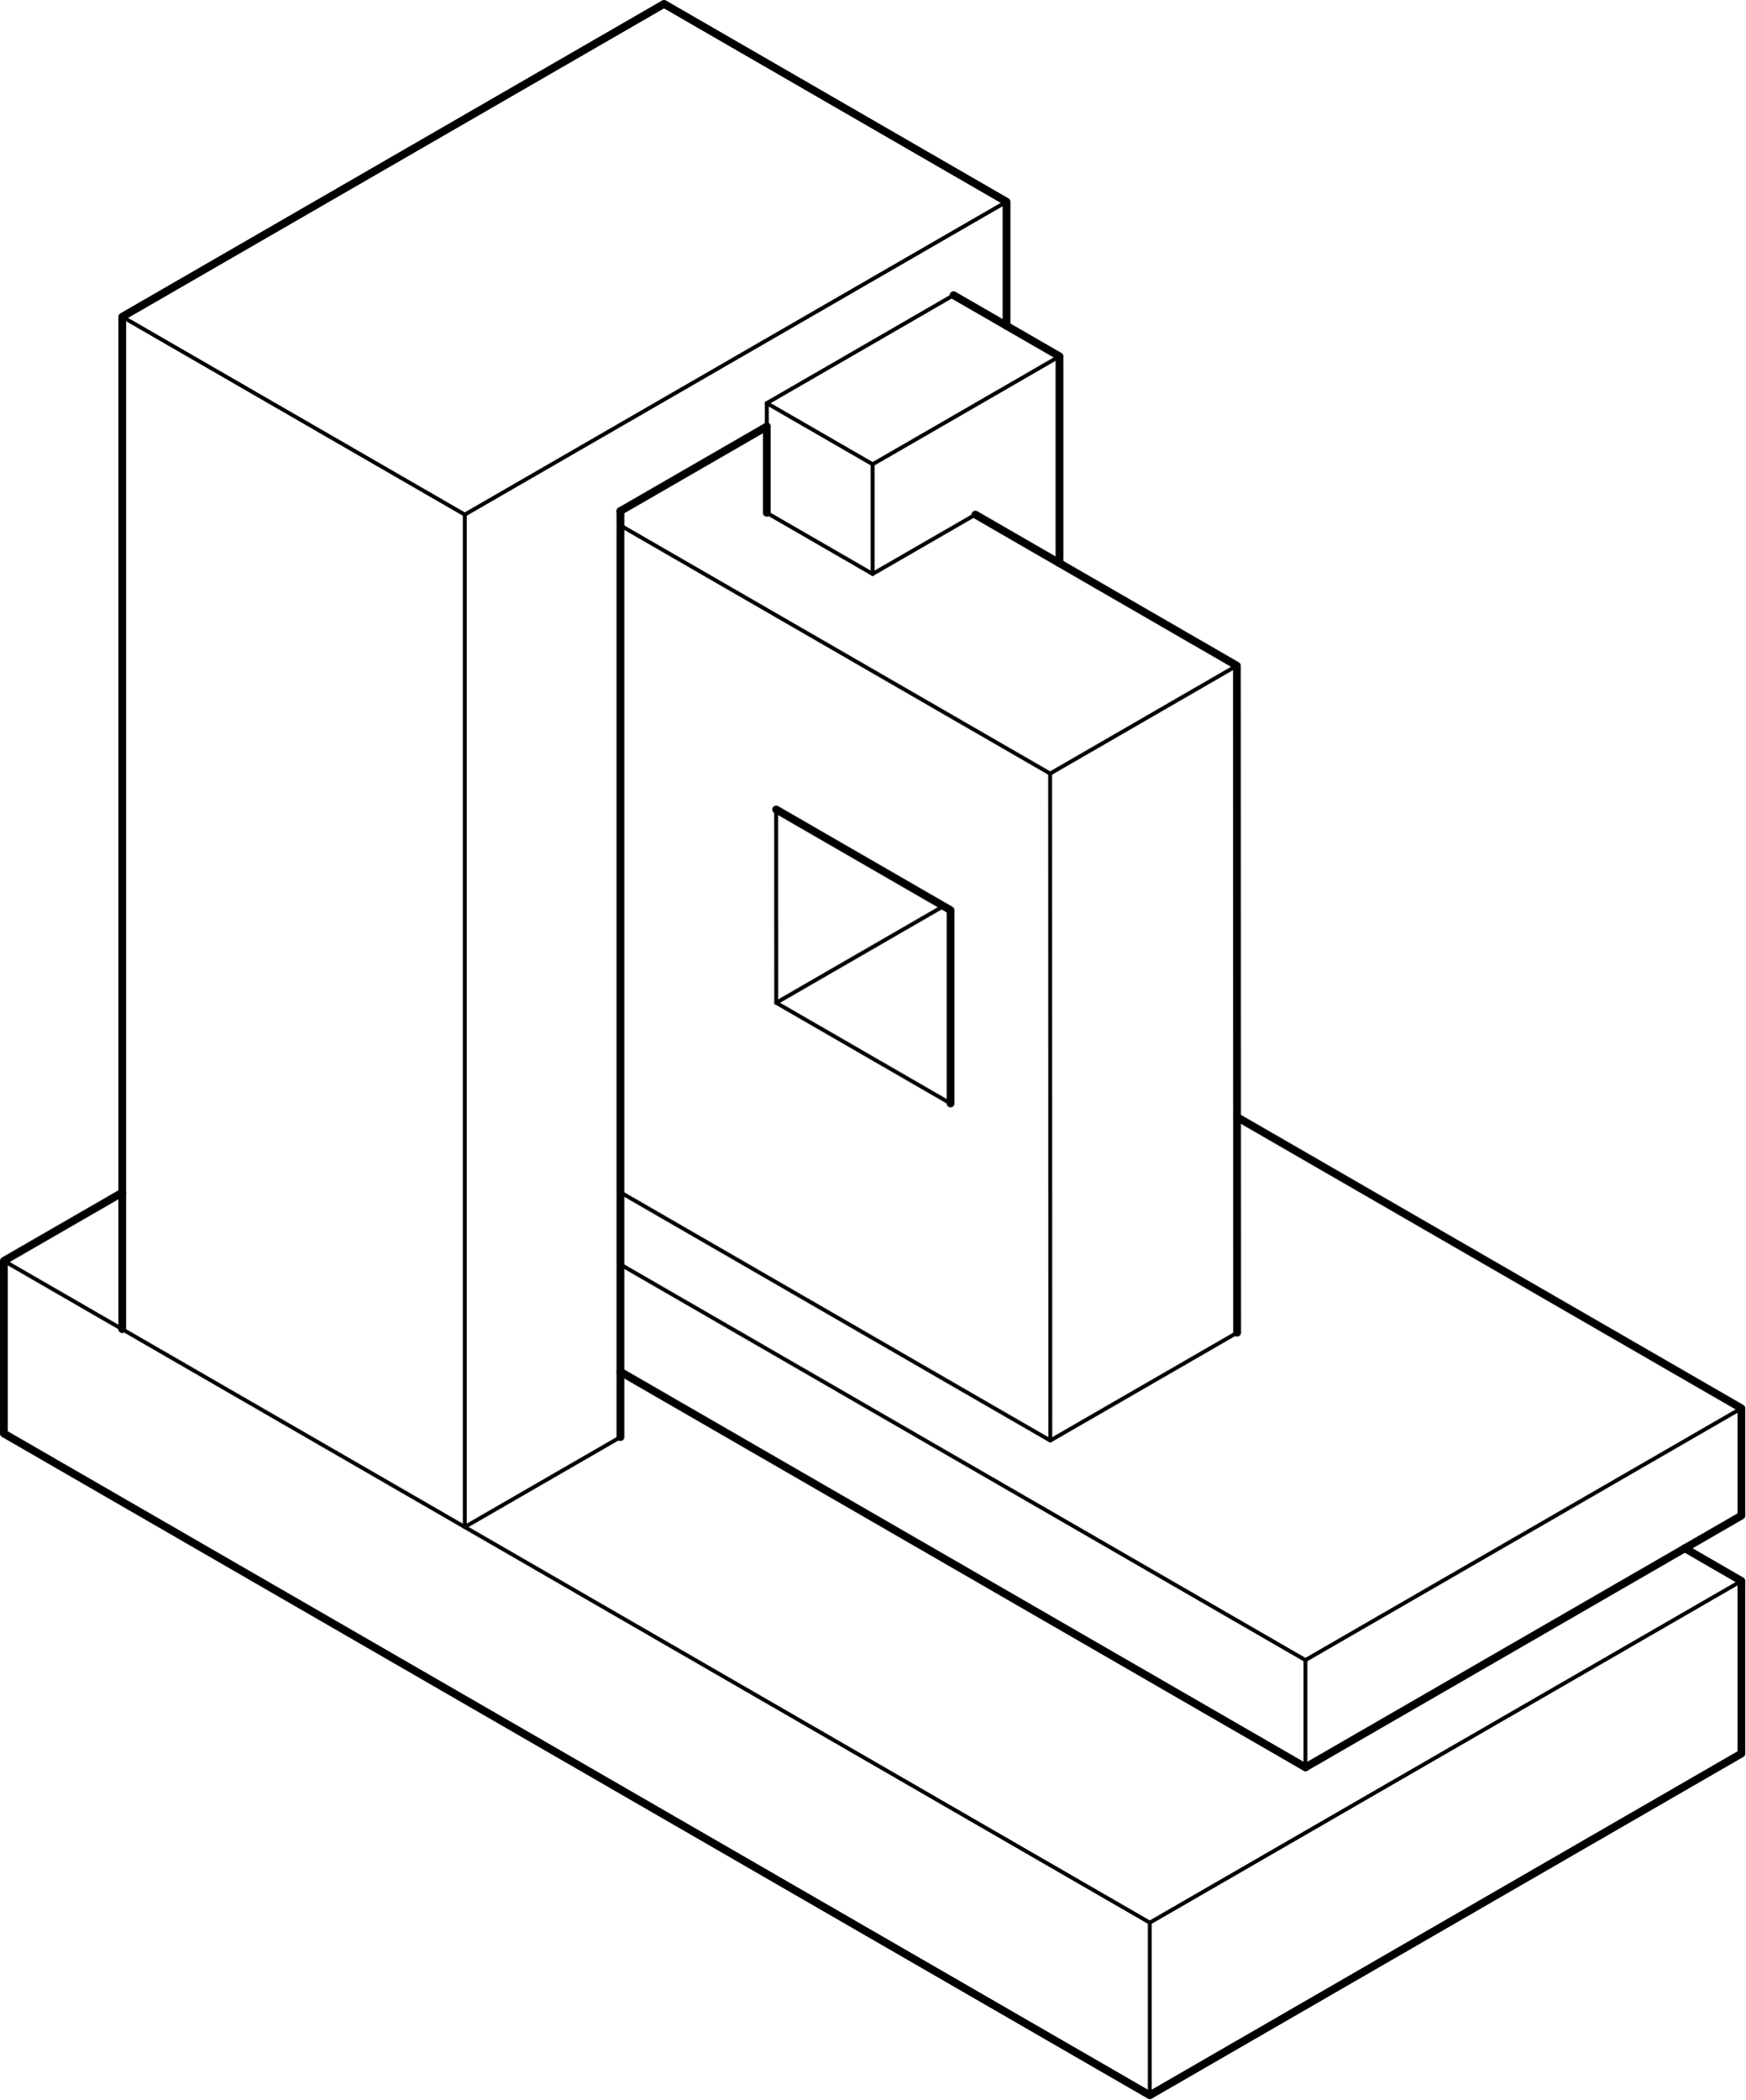
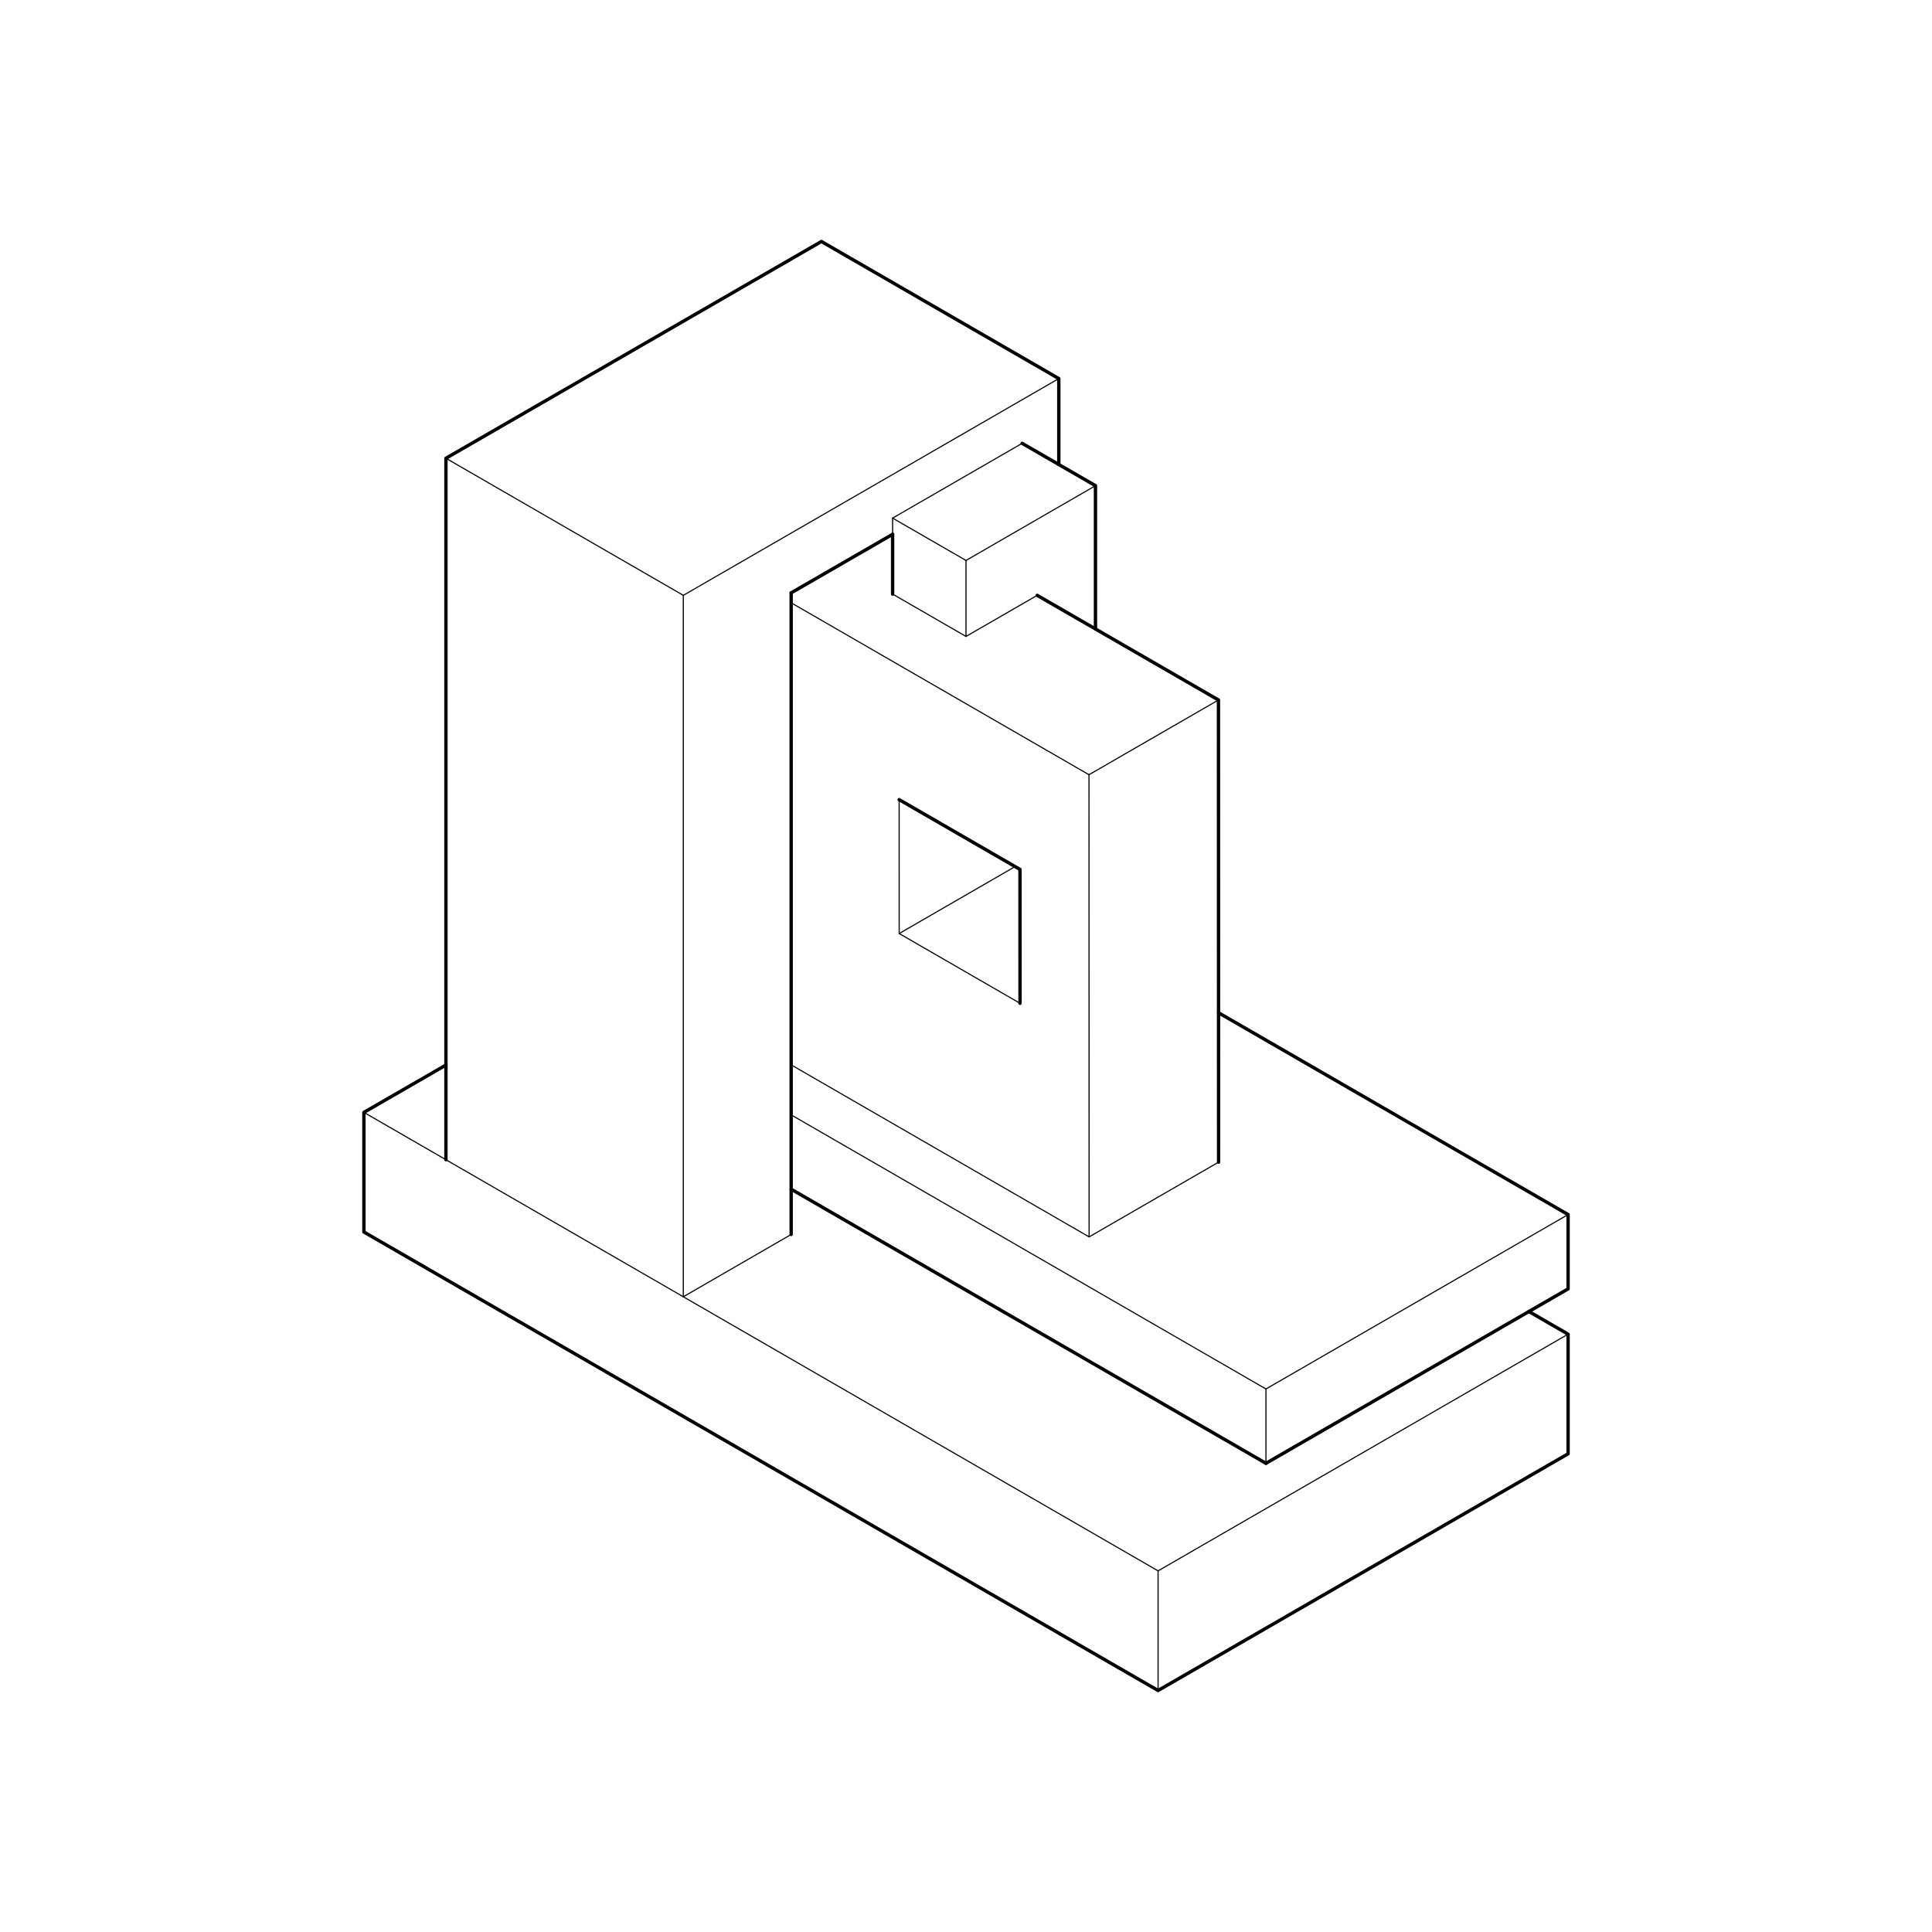
- <svg xmlns="http://www.w3.org/2000/svg" viewBox="0 0 224.15 269.52">
-   <defs>
-     <style>.cls-1,.cls-2{fill:none;stroke:#000;stroke-linecap:round;stroke-linejoin:round;}.cls-2{stroke-width:0.5px;}</style>
-   </defs>
+ <svg xmlns="http://www.w3.org/2000/svg" version="1.1" x="0px" y="0px" viewBox="0 0 432 432" style="enable-background:new 0 0 432 432;" xml:space="preserve">
+   <style type="text/css">
+ 	.st0{fill:none;stroke:#000000;stroke-width:0.75;stroke-linecap:round;stroke-linejoin:round;}
+ 	.st1{fill:none;stroke:#000000;stroke-width:0.25;stroke-linecap:round;stroke-linejoin:round;}
+ 	.st2{display:none;}
+ </style>
  <g id="Wide">
-     <polyline class="cls-1" points="129.27 41.83 129.27 25.9 85.28 0.5 15.7 40.67 15.7 170.66" />
-     <polyline class="cls-1" points="167.66 226.92 223.65 194.6 223.65 180.82 158.88 143.43" />
-     <line class="cls-1" x1="167.66" y1="226.92" x2="79.68" y2="176.13" />
-     <line class="cls-1" x1="98.48" y1="54.76" x2="98.48" y2="65.84" />
-     <line class="cls-1" x1="79.68" y1="184.52" x2="79.68" y2="65.61" />
-     <line class="cls-1" x1="79.68" y1="65.61" x2="98.48" y2="54.76" />
-     <polyline class="cls-1" points="122.47 37.9 136.07 45.75 136.07 72.3" />
-     <polyline class="cls-1" points="125.27 66.07 158.86 85.47 158.89 171.11" />
-     <polyline class="cls-1" points="99.68 103.93 122.08 116.86 122.08 141.68" />
-     <polyline class="cls-1" points="15.7 153.12 0.5 161.89 0.5 184.06 147.67 269.02 223.65 225.15 223.65 202.99 216.38 198.79" />
+     <polyline class="st0" points="236.75,103.87 236.75,84.65 183.67,54 99.71,102.47 99.71,259.32  " />
+     <polyline class="st0" points="283.07,327.2 350.63,288.2 350.63,271.58 272.47,226.46  " />
+     <line class="st0" x1="283.07" y1="327.2" x2="176.91" y2="265.91" />
+     <line class="st0" x1="199.59" y1="119.47" x2="199.59" y2="132.84" />
+     <line class="st0" x1="176.91" y1="276.03" x2="176.91" y2="132.56" />
+     <line class="st0" x1="176.91" y1="132.56" x2="199.59" y2="119.47" />
+     <polyline class="st0" points="228.55,99.13 244.95,108.6 244.95,140.64  " />
+     <polyline class="st0" points="231.92,133.12 272.45,156.52 272.48,259.86  " />
+     <polyline class="st0" points="201.05,178.8 228.07,194.4 228.08,224.34  " />
+     <polyline class="st0" points="99.71,238.15 81.37,248.73 81.37,275.48 258.95,378 350.63,325.07 350.63,298.32 341.86,293.26  " />
  </g>
  <g id="Medium">
-     <polyline class="cls-2" points="79.68 162.35 167.66 213.15 223.65 180.82" />
-     <line class="cls-2" x1="99.69" y1="128.75" x2="121.18" y2="116.34" />
-     <polyline class="cls-2" points="0.5 161.89 147.67 246.86 147.67 269.02" />
-     <line class="cls-2" x1="125.27" y1="66.07" x2="112.07" y2="73.69" />
-     <line class="cls-2" x1="112.07" y1="59.61" x2="136.07" y2="45.75" />
-     <polyline class="cls-2" points="98.48 51.76 112.07 59.6 112.07 73.69 98.48 65.84" />
-     <line class="cls-2" x1="98.48" y1="51.76" x2="122.47" y2="37.9" />
-     <line class="cls-2" x1="59.69" y1="66.07" x2="129.27" y2="25.9" />
-     <polyline class="cls-2" points="15.7 40.67 59.69 66.07 59.69 196.06" />
-     <line class="cls-2" x1="147.67" y1="246.86" x2="223.65" y2="202.99" />
-     <polyline class="cls-2" points="79.68 153.09 134.89 184.96 158.89 171.11" />
-     <line class="cls-2" x1="134.89" y1="184.96" x2="134.87" y2="99.32" />
-     <line class="cls-2" x1="134.87" y1="99.32" x2="158.86" y2="85.46" />
-     <line class="cls-2" x1="134.87" y1="99.32" x2="79.68" y2="67.46" />
-     <line class="cls-2" x1="98.48" y1="51.76" x2="98.48" y2="54.76" />
-     <line class="cls-2" x1="79.68" y1="184.52" x2="59.69" y2="196.06" />
-     <polyline class="cls-2" points="99.68 103.93 99.69 128.75 122.08 141.68" />
-     <line class="cls-2" x1="167.66" y1="213.15" x2="167.66" y2="226.92" />
+     <polyline class="st1" points="176.91,249.29 283.07,310.58 350.63,271.58  " />
+     <line class="st1" x1="201.06" y1="208.74" x2="226.98" y2="193.77" />
+     <polyline class="st1" points="81.37,248.73 258.95,351.25 258.95,378  " />
+     <line class="st1" x1="231.92" y1="133.12" x2="216" y2="142.31" />
+     <line class="st1" x1="216" y1="125.32" x2="244.95" y2="108.6" />
+     <polyline class="st1" points="199.59,115.85 216,125.32 216,142.31 199.59,132.84  " />
+     <line class="st1" x1="199.59" y1="115.85" x2="228.55" y2="99.13" />
+     <line class="st1" x1="152.79" y1="133.12" x2="236.75" y2="84.65" />
+     <polyline class="st1" points="99.71,102.47 152.79,133.12 152.79,289.96  " />
+     <line class="st1" x1="258.95" y1="351.25" x2="350.63" y2="298.32" />
+     <polyline class="st1" points="176.91,238.11 243.53,276.57 272.48,259.86  " />
+     <line class="st1" x1="243.53" y1="276.57" x2="243.5" y2="173.23" />
+     <line class="st1" x1="243.5" y1="173.23" x2="272.45" y2="156.52" />
+     <line class="st1" x1="243.5" y1="173.23" x2="176.91" y2="134.79" />
+     <line class="st1" x1="199.59" y1="115.85" x2="199.59" y2="119.47" />
+     <line class="st1" x1="176.91" y1="276.03" x2="152.79" y2="289.96" />
+     <polyline class="st1" points="201.05,178.8 201.06,208.74 228.08,224.34  " />
+     <line class="st1" x1="283.07" y1="310.58" x2="283.07" y2="327.2" />
  </g>
+   <g id="Layer_3" class="st2">
+ </g>
</svg>
